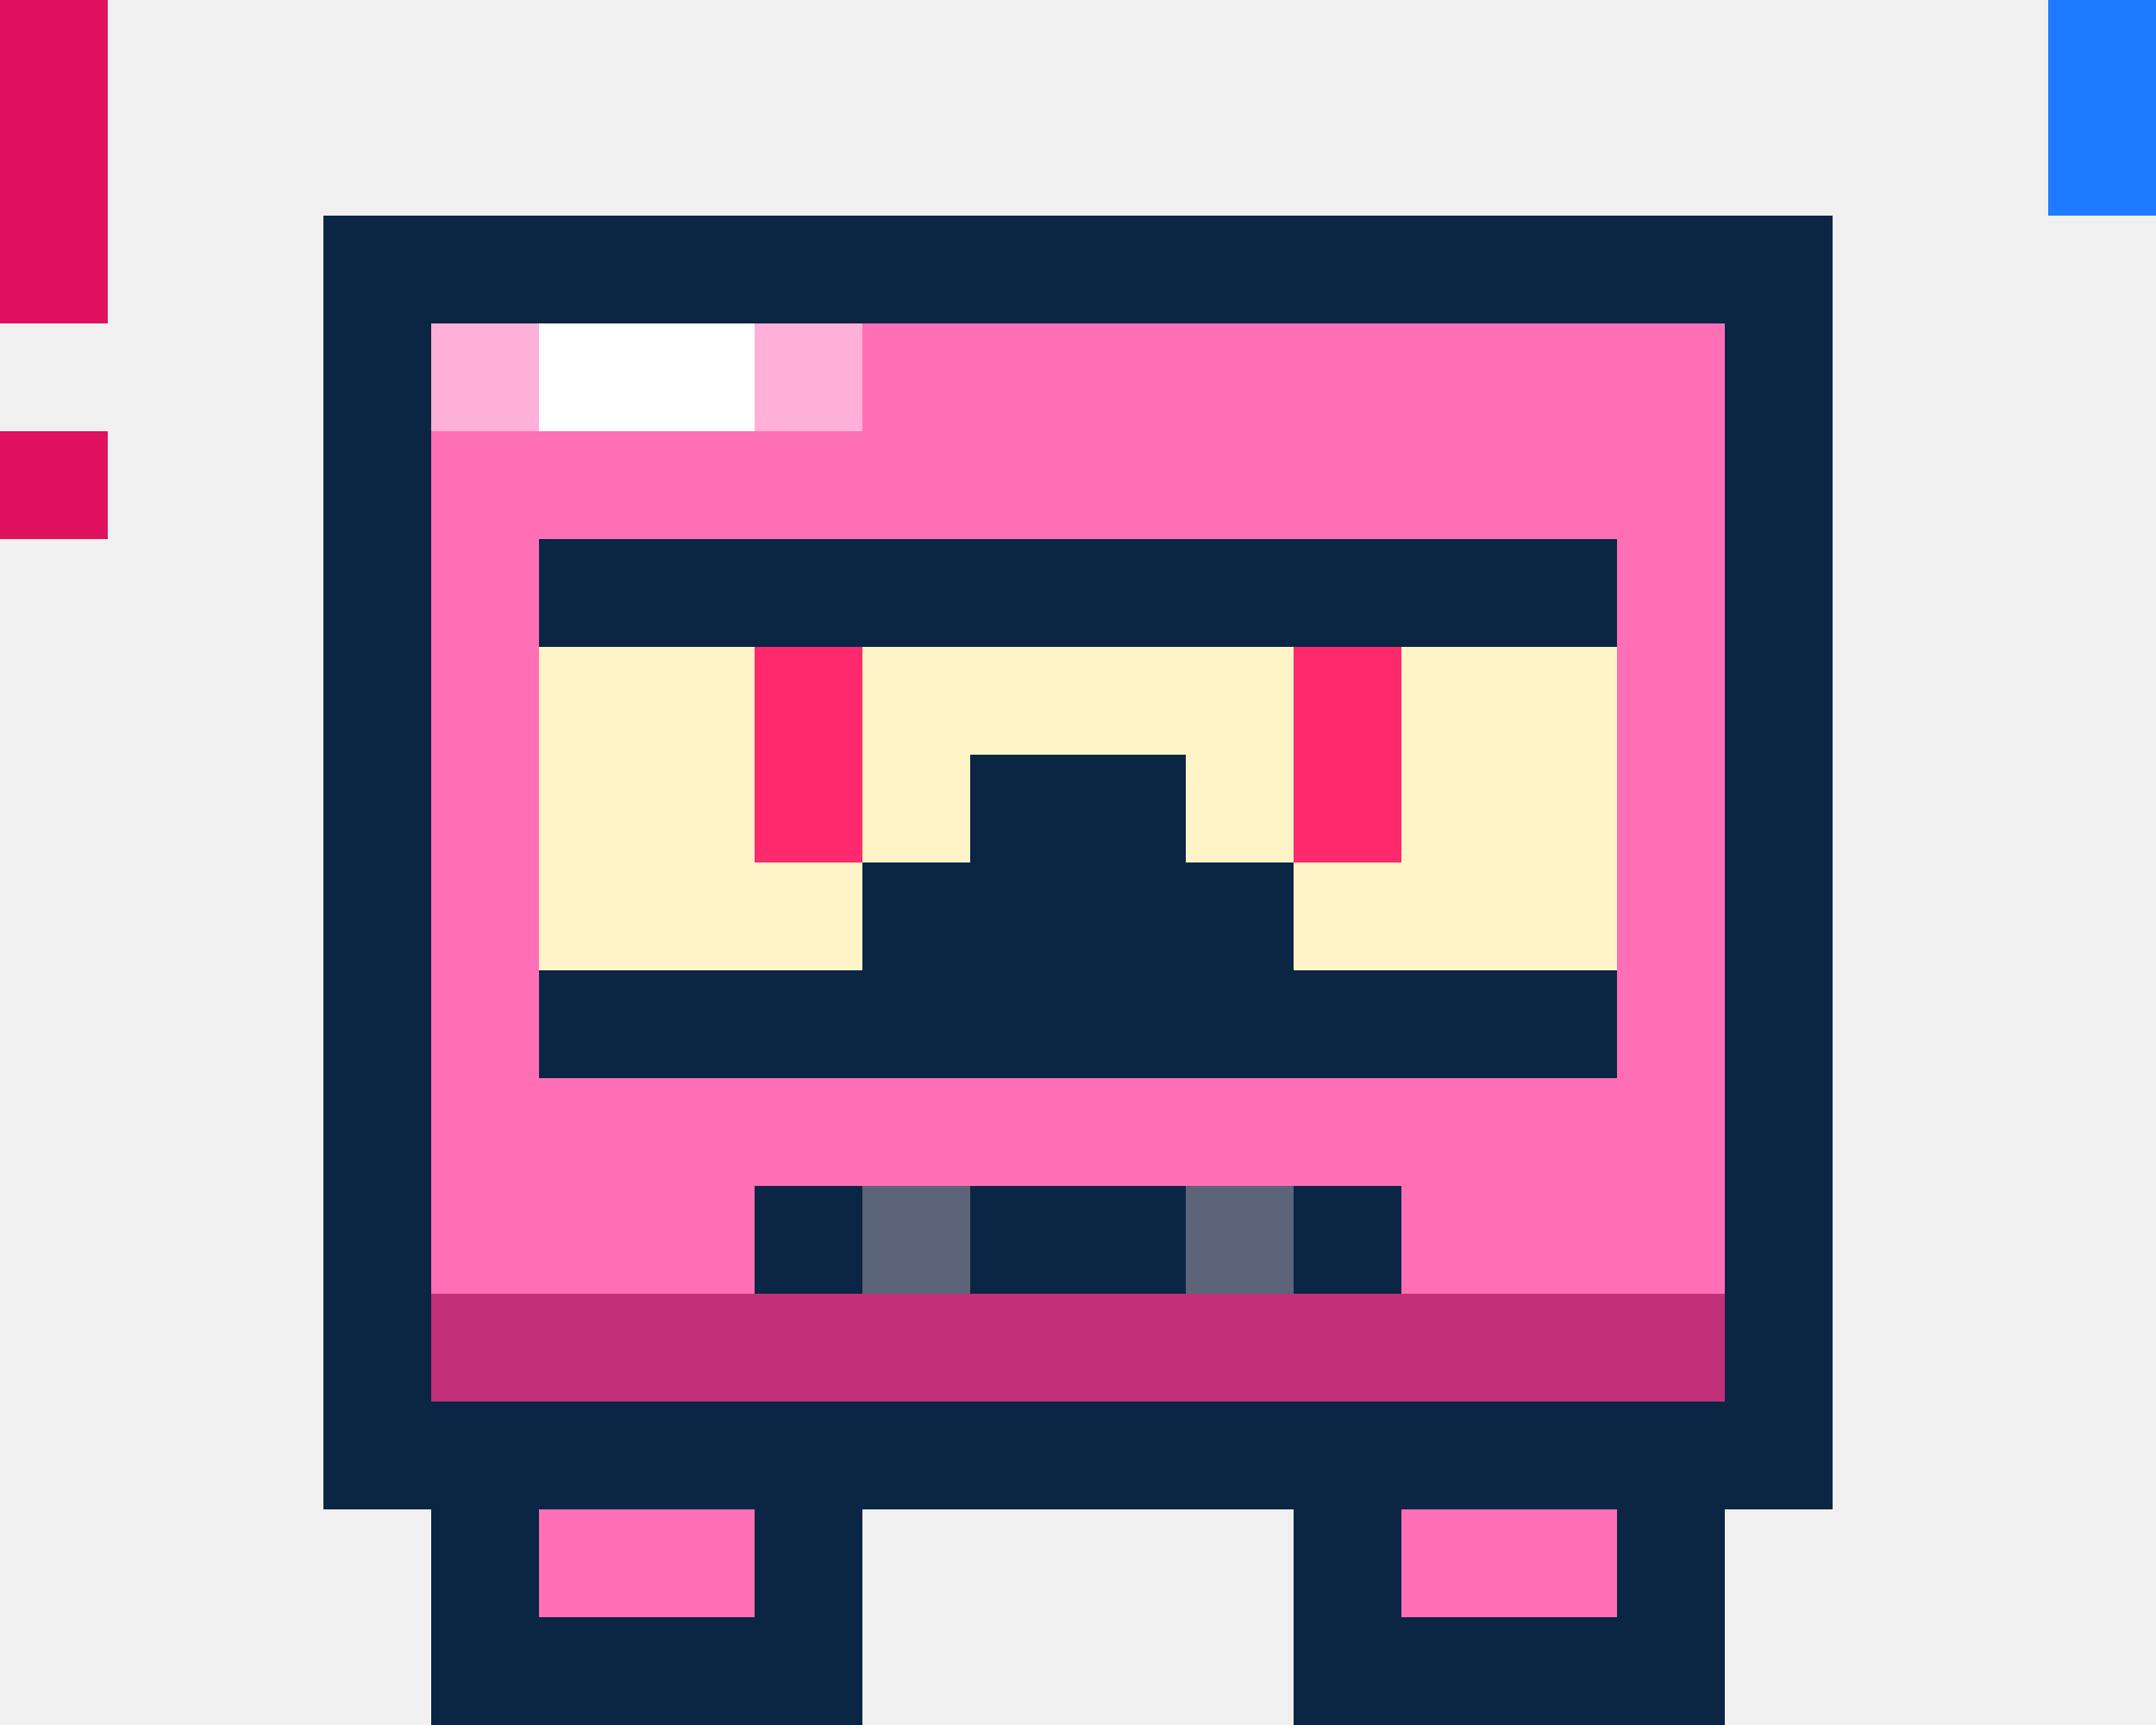
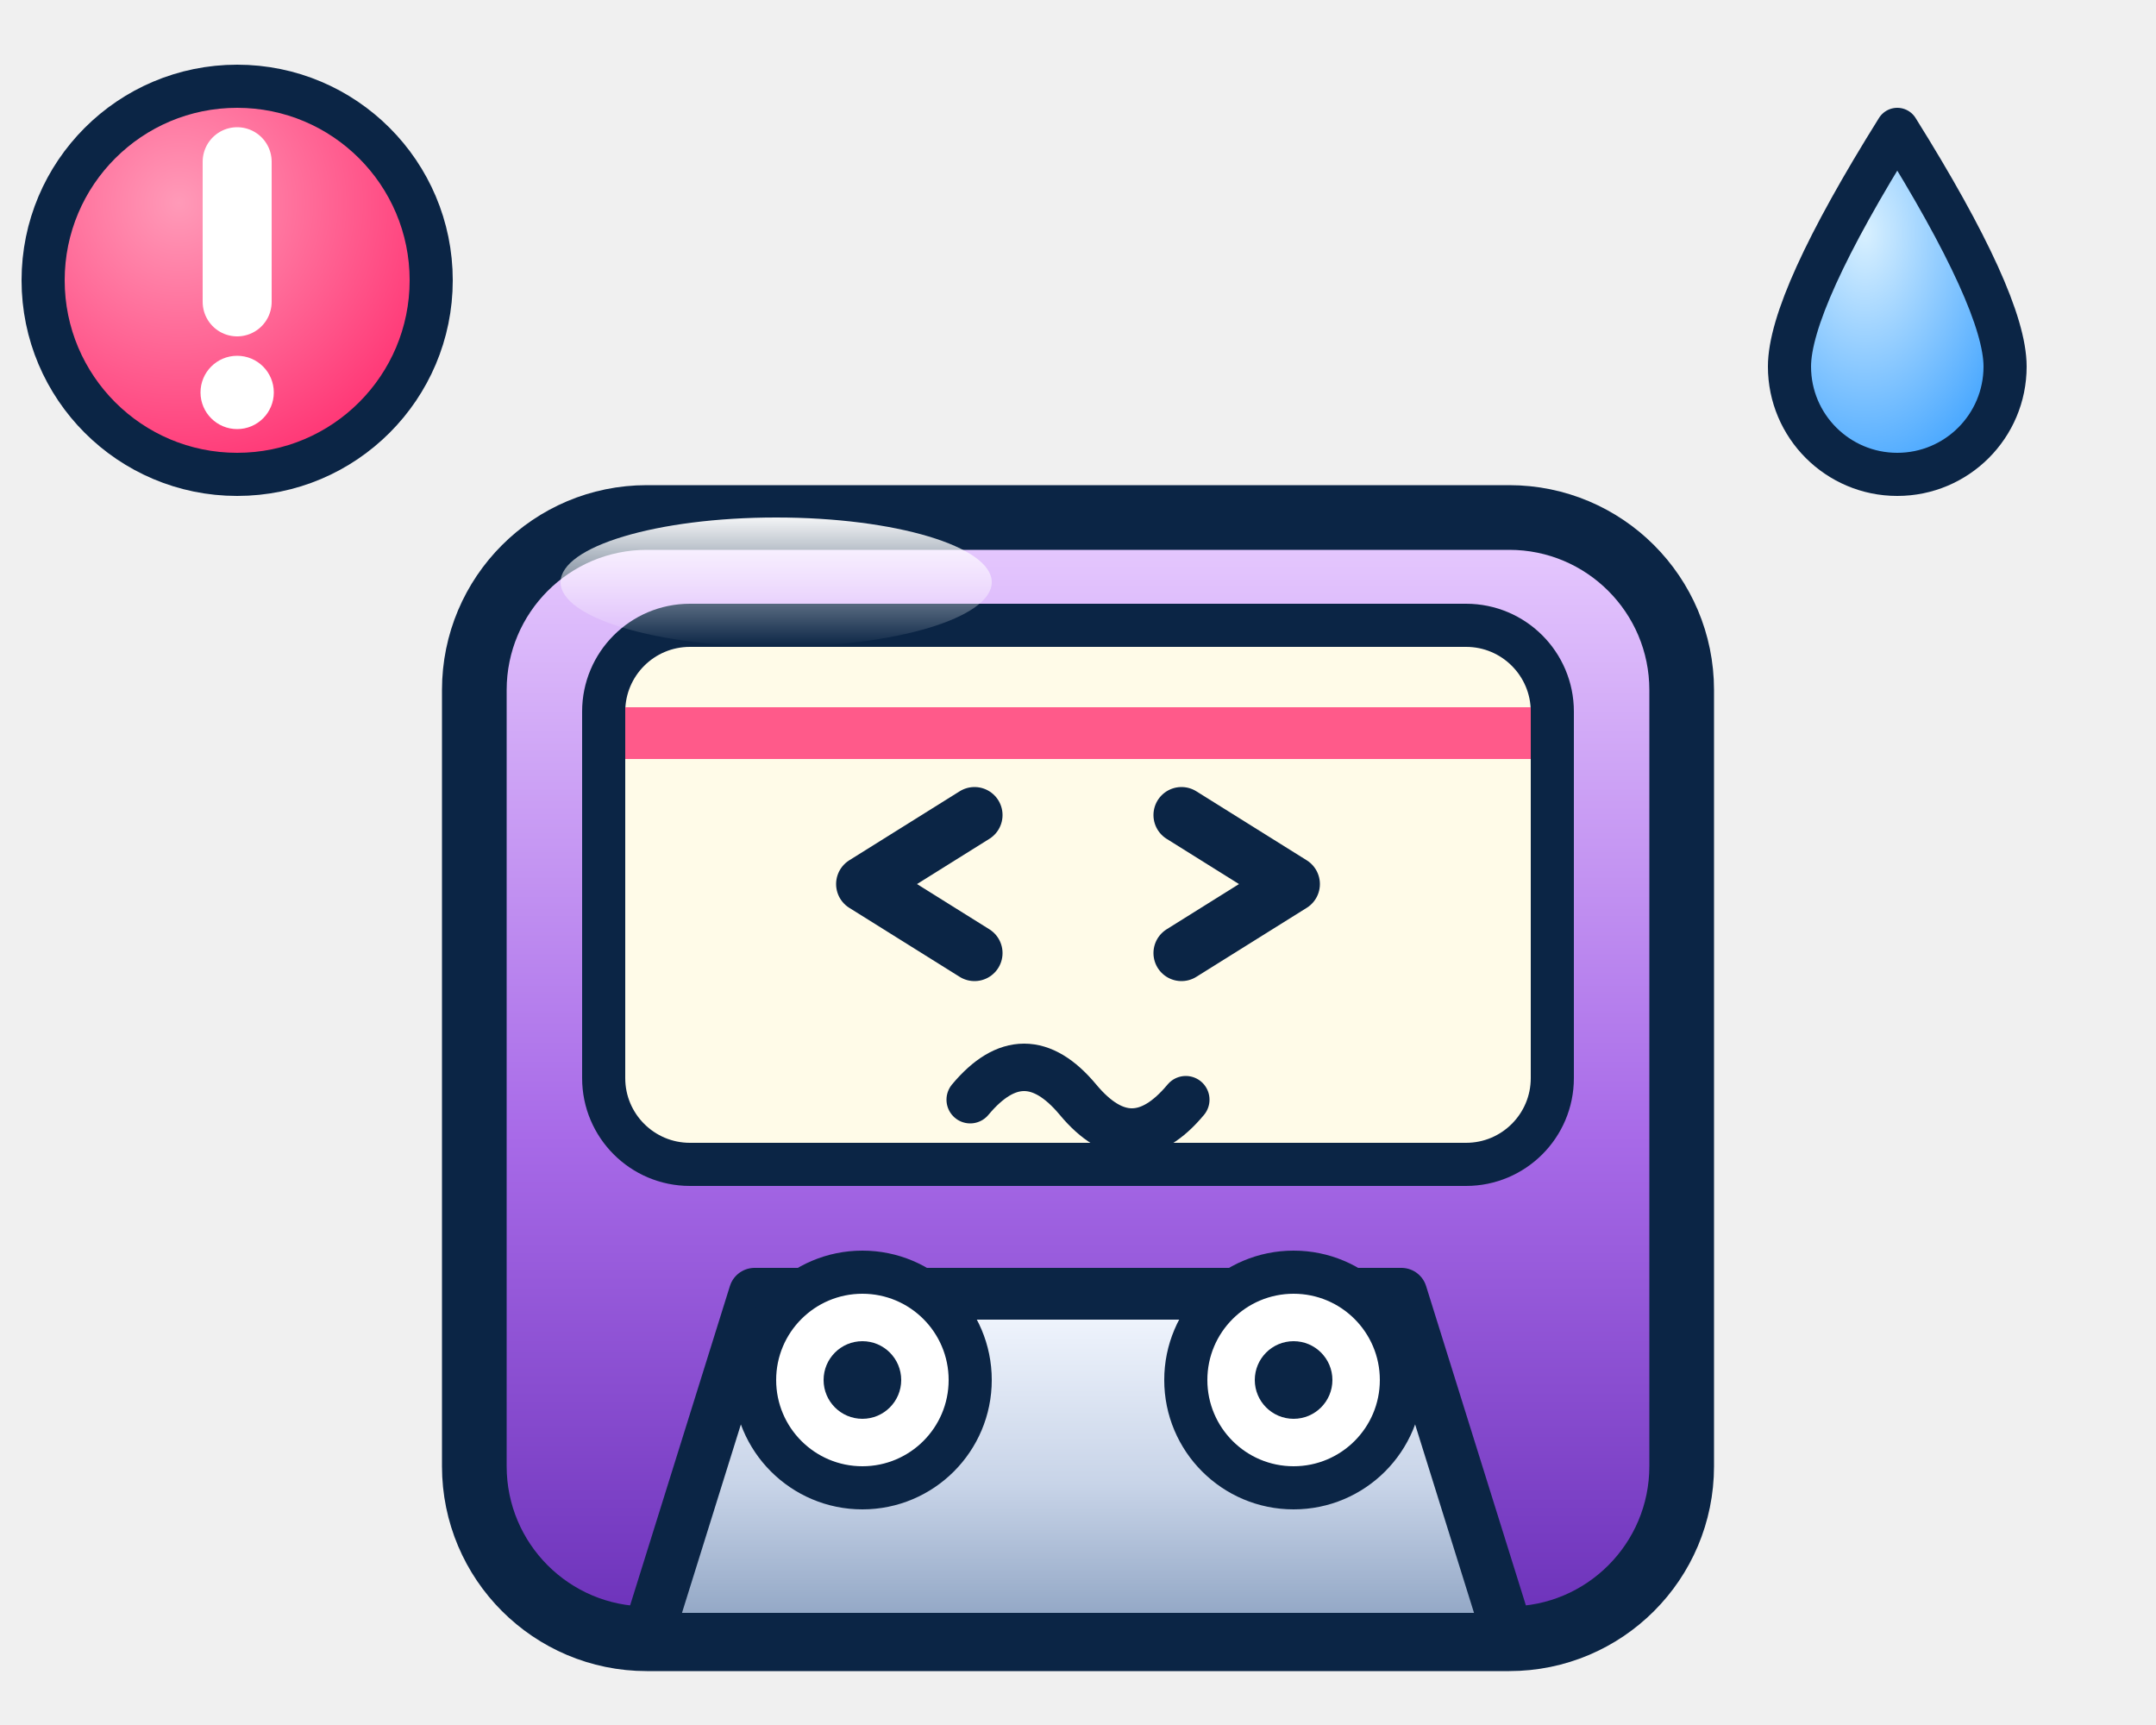
- <svg xmlns="http://www.w3.org/2000/svg" viewBox="0 0 20 16" width="160" height="128" shape-rendering="crispEdges">
-   <rect x="0" y="0" width="1" height="1" fill="#e0115f" />
-   <rect x="19" y="0" width="1" height="1" fill="#1e7bff" />
-   <rect x="0" y="1" width="1" height="1" fill="#e0115f" />
-   <rect x="19" y="1" width="1" height="1" fill="#1e7bff" />
-   <rect x="0" y="2" width="1" height="1" fill="#e0115f" />
-   <rect x="3" y="2" width="14" height="1" fill="#0b2545" />
-   <rect x="3" y="3" width="1" height="1" fill="#0b2545" />
-   <rect x="4" y="3" width="1" height="1" fill="#ffb0d8" />
-   <rect x="5" y="3" width="2" height="1" fill="#ffffff" />
-   <rect x="7" y="3" width="1" height="1" fill="#ffb0d8" />
-   <rect x="8" y="3" width="8" height="1" fill="#ff6fb5" />
-   <rect x="16" y="3" width="1" height="1" fill="#0b2545" />
-   <rect x="0" y="4" width="1" height="1" fill="#e0115f" />
-   <rect x="3" y="4" width="1" height="1" fill="#0b2545" />
-   <rect x="4" y="4" width="12" height="1" fill="#ff6fb5" />
-   <rect x="16" y="4" width="1" height="1" fill="#0b2545" />
-   <rect x="3" y="5" width="1" height="1" fill="#0b2545" />
-   <rect x="4" y="5" width="1" height="1" fill="#ff6fb5" />
-   <rect x="5" y="5" width="10" height="1" fill="#0b2545" />
-   <rect x="15" y="5" width="1" height="1" fill="#ff6fb5" />
-   <rect x="16" y="5" width="1" height="1" fill="#0b2545" />
-   <rect x="3" y="6" width="1" height="1" fill="#0b2545" />
-   <rect x="4" y="6" width="1" height="1" fill="#ff6fb5" />
-   <rect x="5" y="6" width="2" height="1" fill="#fff3c8" />
-   <rect x="7" y="6" width="1" height="1" fill="#ff2a6d" />
-   <rect x="8" y="6" width="4" height="1" fill="#fff3c8" />
-   <rect x="12" y="6" width="1" height="1" fill="#ff2a6d" />
-   <rect x="13" y="6" width="2" height="1" fill="#fff3c8" />
-   <rect x="15" y="6" width="1" height="1" fill="#ff6fb5" />
-   <rect x="16" y="6" width="1" height="1" fill="#0b2545" />
-   <rect x="3" y="7" width="1" height="1" fill="#0b2545" />
-   <rect x="4" y="7" width="1" height="1" fill="#ff6fb5" />
-   <rect x="5" y="7" width="2" height="1" fill="#fff3c8" />
-   <rect x="7" y="7" width="1" height="1" fill="#ff2a6d" />
-   <rect x="8" y="7" width="1" height="1" fill="#fff3c8" />
-   <rect x="9" y="7" width="2" height="1" fill="#0b2545" />
-   <rect x="11" y="7" width="1" height="1" fill="#fff3c8" />
-   <rect x="12" y="7" width="1" height="1" fill="#ff2a6d" />
-   <rect x="13" y="7" width="2" height="1" fill="#fff3c8" />
-   <rect x="15" y="7" width="1" height="1" fill="#ff6fb5" />
-   <rect x="16" y="7" width="1" height="1" fill="#0b2545" />
-   <rect x="3" y="8" width="1" height="1" fill="#0b2545" />
-   <rect x="4" y="8" width="1" height="1" fill="#ff6fb5" />
-   <rect x="5" y="8" width="3" height="1" fill="#fff3c8" />
-   <rect x="8" y="8" width="4" height="1" fill="#0b2545" />
-   <rect x="12" y="8" width="3" height="1" fill="#fff3c8" />
-   <rect x="15" y="8" width="1" height="1" fill="#ff6fb5" />
-   <rect x="16" y="8" width="1" height="1" fill="#0b2545" />
-   <rect x="3" y="9" width="1" height="1" fill="#0b2545" />
-   <rect x="4" y="9" width="1" height="1" fill="#ff6fb5" />
-   <rect x="5" y="9" width="10" height="1" fill="#0b2545" />
-   <rect x="15" y="9" width="1" height="1" fill="#ff6fb5" />
-   <rect x="16" y="9" width="1" height="1" fill="#0b2545" />
-   <rect x="3" y="10" width="1" height="1" fill="#0b2545" />
-   <rect x="4" y="10" width="12" height="1" fill="#ff6fb5" />
-   <rect x="16" y="10" width="1" height="1" fill="#0b2545" />
-   <rect x="3" y="11" width="1" height="1" fill="#0b2545" />
-   <rect x="4" y="11" width="3" height="1" fill="#ff6fb5" />
-   <rect x="7" y="11" width="1" height="1" fill="#0b2545" />
-   <rect x="8" y="11" width="1" height="1" fill="#5b6478" />
-   <rect x="9" y="11" width="2" height="1" fill="#0b2545" />
-   <rect x="11" y="11" width="1" height="1" fill="#5b6478" />
-   <rect x="12" y="11" width="1" height="1" fill="#0b2545" />
-   <rect x="13" y="11" width="3" height="1" fill="#ff6fb5" />
-   <rect x="16" y="11" width="1" height="1" fill="#0b2545" />
-   <rect x="3" y="12" width="1" height="1" fill="#0b2545" />
-   <rect x="4" y="12" width="12" height="1" fill="#c2307a" />
-   <rect x="16" y="12" width="1" height="1" fill="#0b2545" />
-   <rect x="3" y="13" width="14" height="1" fill="#0b2545" />
-   <rect x="4" y="14" width="1" height="1" fill="#0b2545" />
-   <rect x="5" y="14" width="2" height="1" fill="#ff6fb5" />
-   <rect x="7" y="14" width="1" height="1" fill="#0b2545" />
-   <rect x="12" y="14" width="1" height="1" fill="#0b2545" />
-   <rect x="13" y="14" width="2" height="1" fill="#ff6fb5" />
-   <rect x="15" y="14" width="1" height="1" fill="#0b2545" />
-   <rect x="4" y="15" width="4" height="1" fill="#0b2545" />
-   <rect x="12" y="15" width="4" height="1" fill="#0b2545" />
+ <svg xmlns="http://www.w3.org/2000/svg" viewBox="0 0 100 80" width="160" height="128">
+   <defs>
+     <linearGradient id="shine" x1="0" y1="0" x2="0" y2="1">
+       <stop offset="0" stop-color="#ffffff" stop-opacity=".95" />
+       <stop offset="1" stop-color="#ffffff" stop-opacity="0" />
+     </linearGradient>
+     <radialGradient id="badge-bad" cx=".35" cy=".3" r=".8">
+       <stop offset="0" stop-color="#ff9ab8" />
+       <stop offset="1" stop-color="#ff2a6d" />
+     </radialGradient>
+     <radialGradient id="badge-good" cx=".35" cy=".3" r=".8">
+       <stop offset="0" stop-color="#b8ffb0" />
+       <stop offset="1" stop-color="#2fc84a" />
+     </radialGradient>
+     <radialGradient id="drop" cx=".35" cy=".3" r=".8">
+       <stop offset="0" stop-color="#d8f0ff" />
+       <stop offset="1" stop-color="#3aa0ff" />
+     </radialGradient>
+     <radialGradient id="bolt" cx=".35" cy=".3" r=".8">
+       <stop offset="0" stop-color="#fff6c0" />
+       <stop offset="1" stop-color="#ffd23a" />
+     </radialGradient>
+     <linearGradient id="mixtape-body" x1="0" y1="0" x2="0" y2="1">
+       <stop offset="0" stop-color="#e8ccff" />
+       <stop offset=".55" stop-color="#a86ae8" />
+       <stop offset="1" stop-color="#6a30b8" />
+     </linearGradient>
+     <linearGradient id="mixtape-low" x1="0" y1="0" x2="0" y2="1">
+       <stop offset="0" stop-color="#f4f8ff" />
+       <stop offset=".55" stop-color="#c8d4e8" />
+       <stop offset="1" stop-color="#8aa0c0" />
+     </linearGradient>
+   </defs>
+   <rect x="22" y="24" width="56" height="52" rx="8" fill="url(#mixtape-body)" stroke="#0b2545" stroke-width="3" stroke-linejoin="round" stroke-linecap="round" />
+   <rect x="28" y="29" width="44" height="25" rx="4" fill="#fffbe8" stroke="#0b2545" stroke-width="2" stroke-linejoin="round" stroke-linecap="round" />
+   <path d="M29 34H71" stroke="#ff5a8a" stroke-width="2.4" />
+   <path d="M30 76L35 60H65L70 76Z" fill="url(#mixtape-low)" stroke="#0b2545" stroke-width="2.4" stroke-linejoin="round" stroke-linecap="round" />
+   <circle cx="40" cy="64" r="5" fill="#ffffff" stroke="#0b2545" stroke-width="2" stroke-linejoin="round" stroke-linecap="round" />
+   <circle cx="60" cy="64" r="5" fill="#ffffff" stroke="#0b2545" stroke-width="2" stroke-linejoin="round" stroke-linecap="round" />
+   <circle cx="40" cy="64" r="1.8" fill="#0b2545" />
+   <circle cx="60" cy="64" r="1.8" fill="#0b2545" />
+   <ellipse cx="36" cy="27" rx="10" ry="3" fill="url(#shine)" />
+   <path d="M45.2 37.8L40.08 41L45.2 44.2" fill="none" stroke="#0b2545" stroke-width="2.6" stroke-linejoin="round" stroke-linecap="round" />
+   <path d="M54.8 37.8L59.92 41L54.8 44.2" fill="none" stroke="#0b2545" stroke-width="2.6" stroke-linejoin="round" stroke-linecap="round" />
+   <path d="M45 51Q47.5 48 50 51Q52.5 54 55 51" fill="none" stroke="#0b2545" stroke-width="2.2" stroke-linejoin="round" stroke-linecap="round" />
+   <circle cx="11" cy="13" r="9" fill="url(#badge-bad)" stroke="#0b2545" stroke-width="2" stroke-linejoin="round" stroke-linecap="round" />
+   <path d="M11 7.5V14" stroke="#ffffff" stroke-width="3.2" stroke-linecap="round" />
+   <circle cx="11" cy="18.2" r="1.7" fill="#ffffff" />
+   <path d="M88 6Q83 14 83 17A5 5 0 0 0 93 17Q93 14 88 6Z" fill="url(#drop)" stroke="#0b2545" stroke-width="2" stroke-linejoin="round" stroke-linecap="round" />
</svg>
